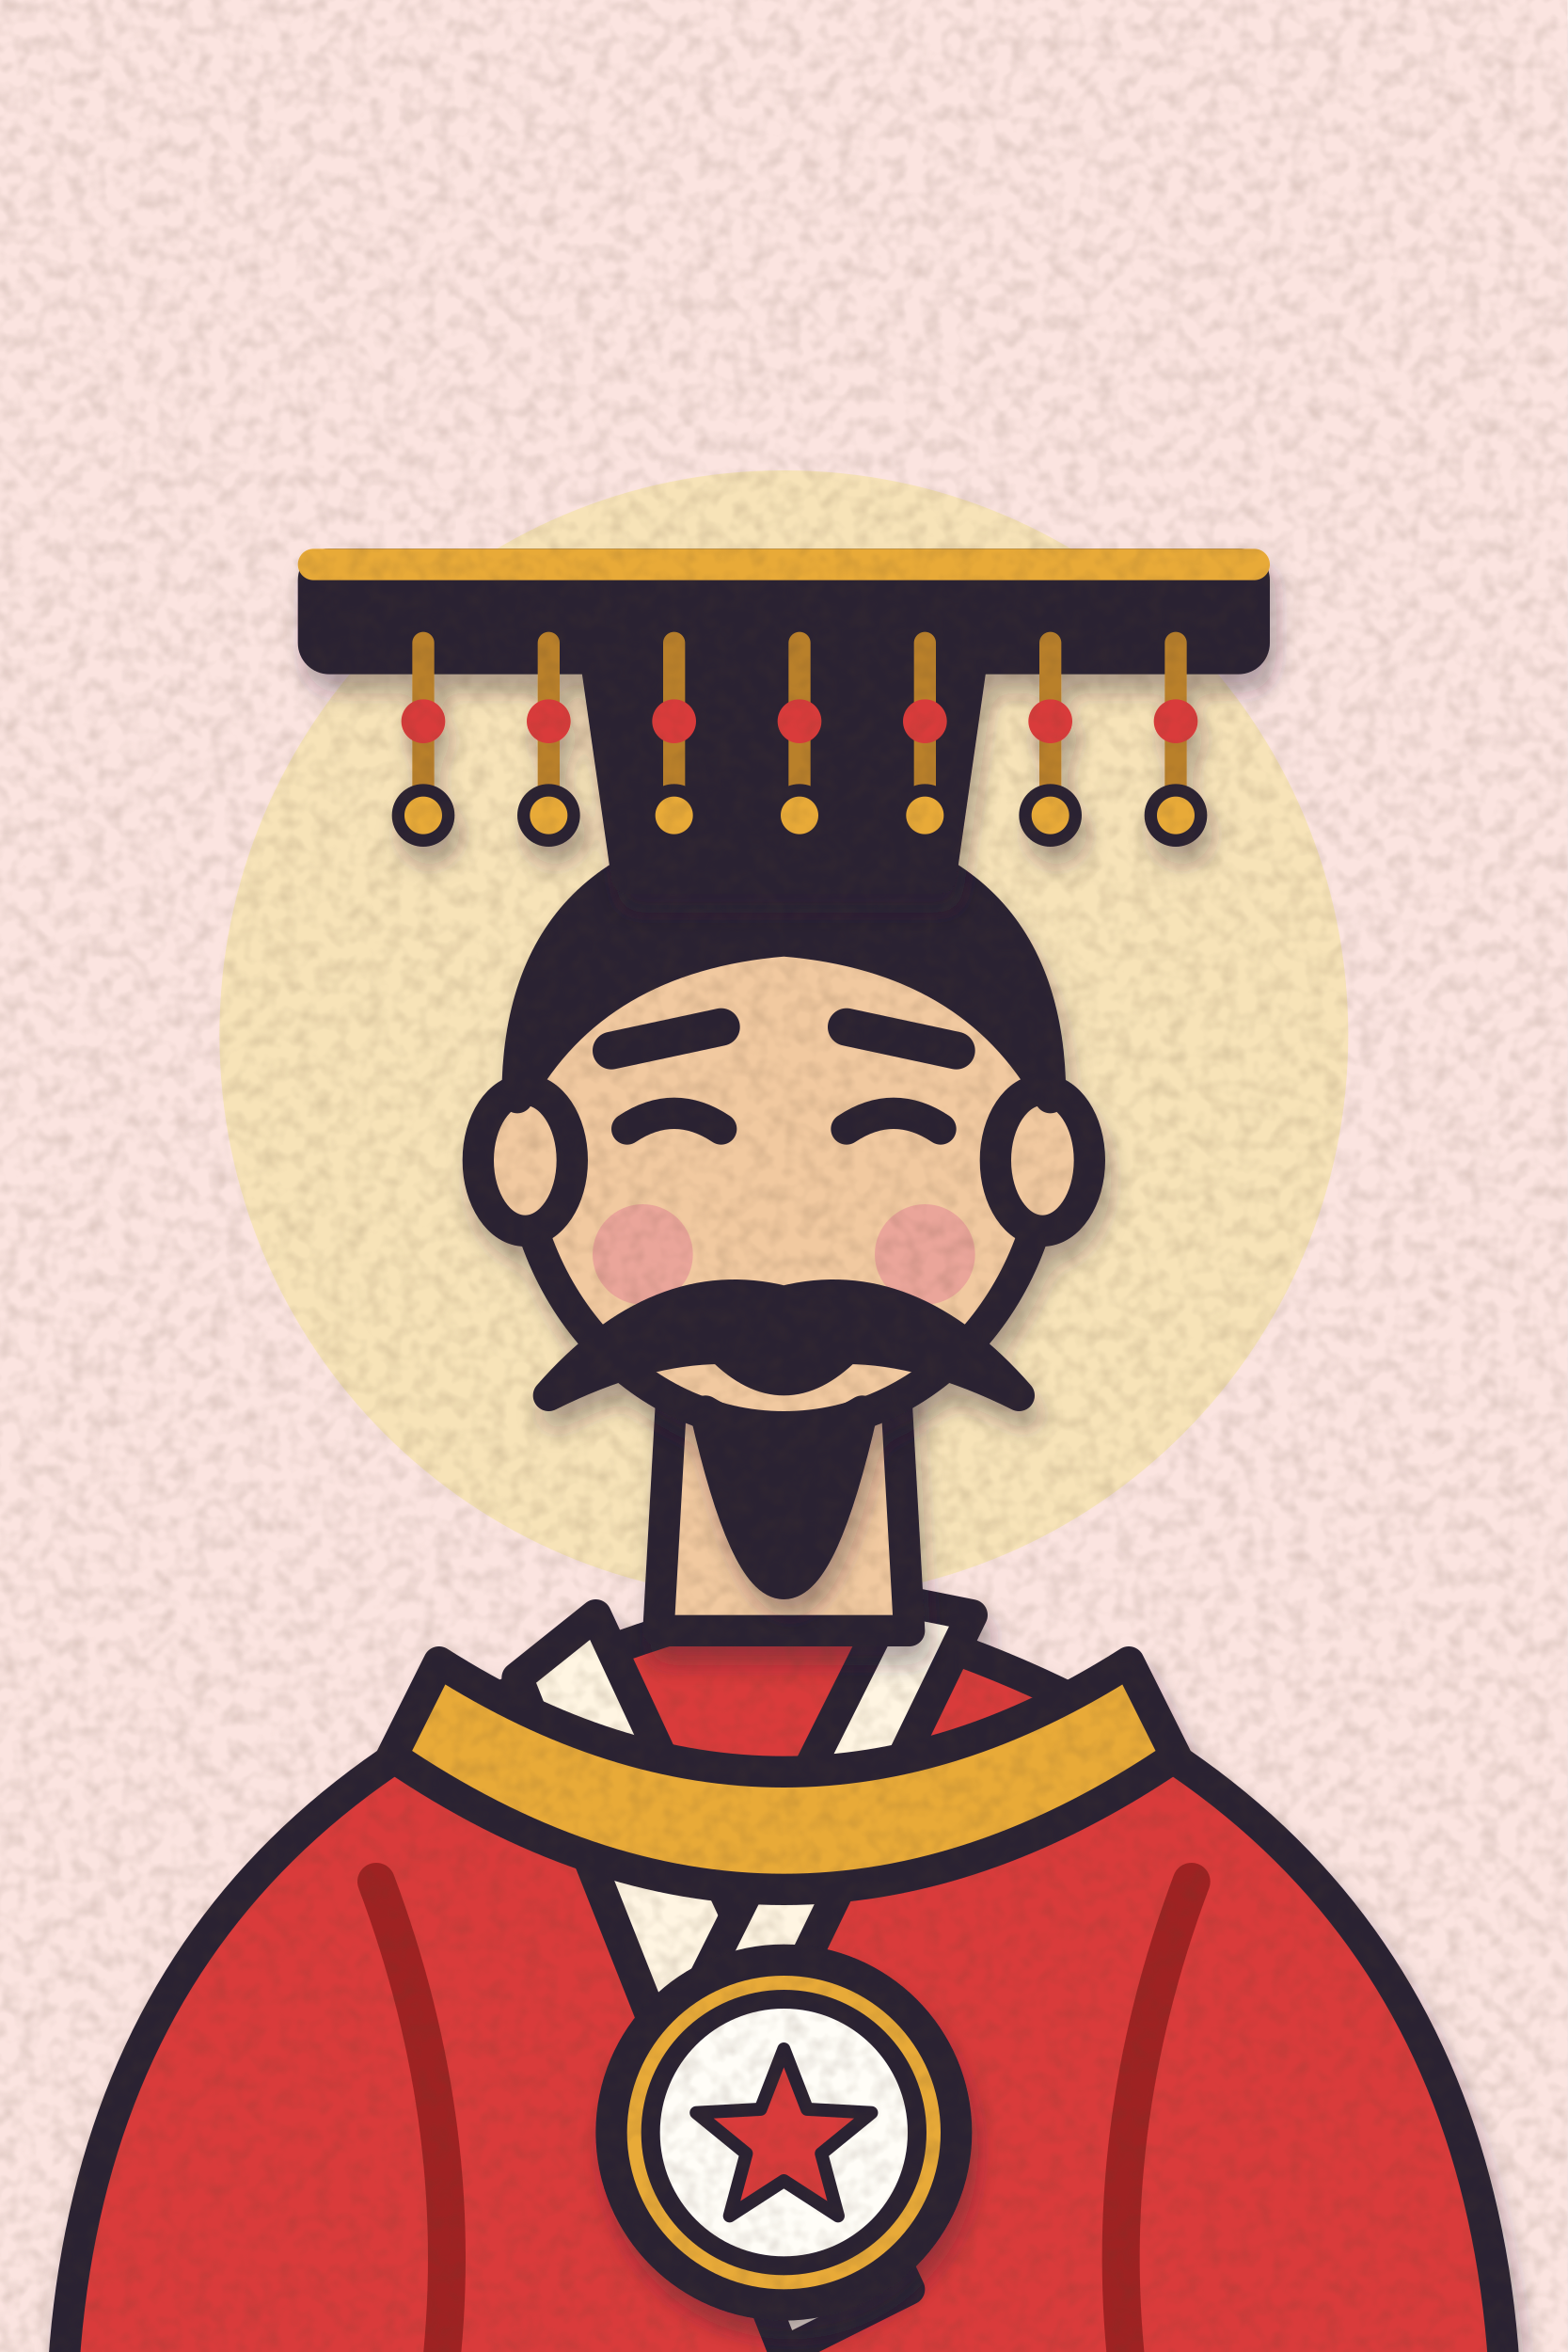
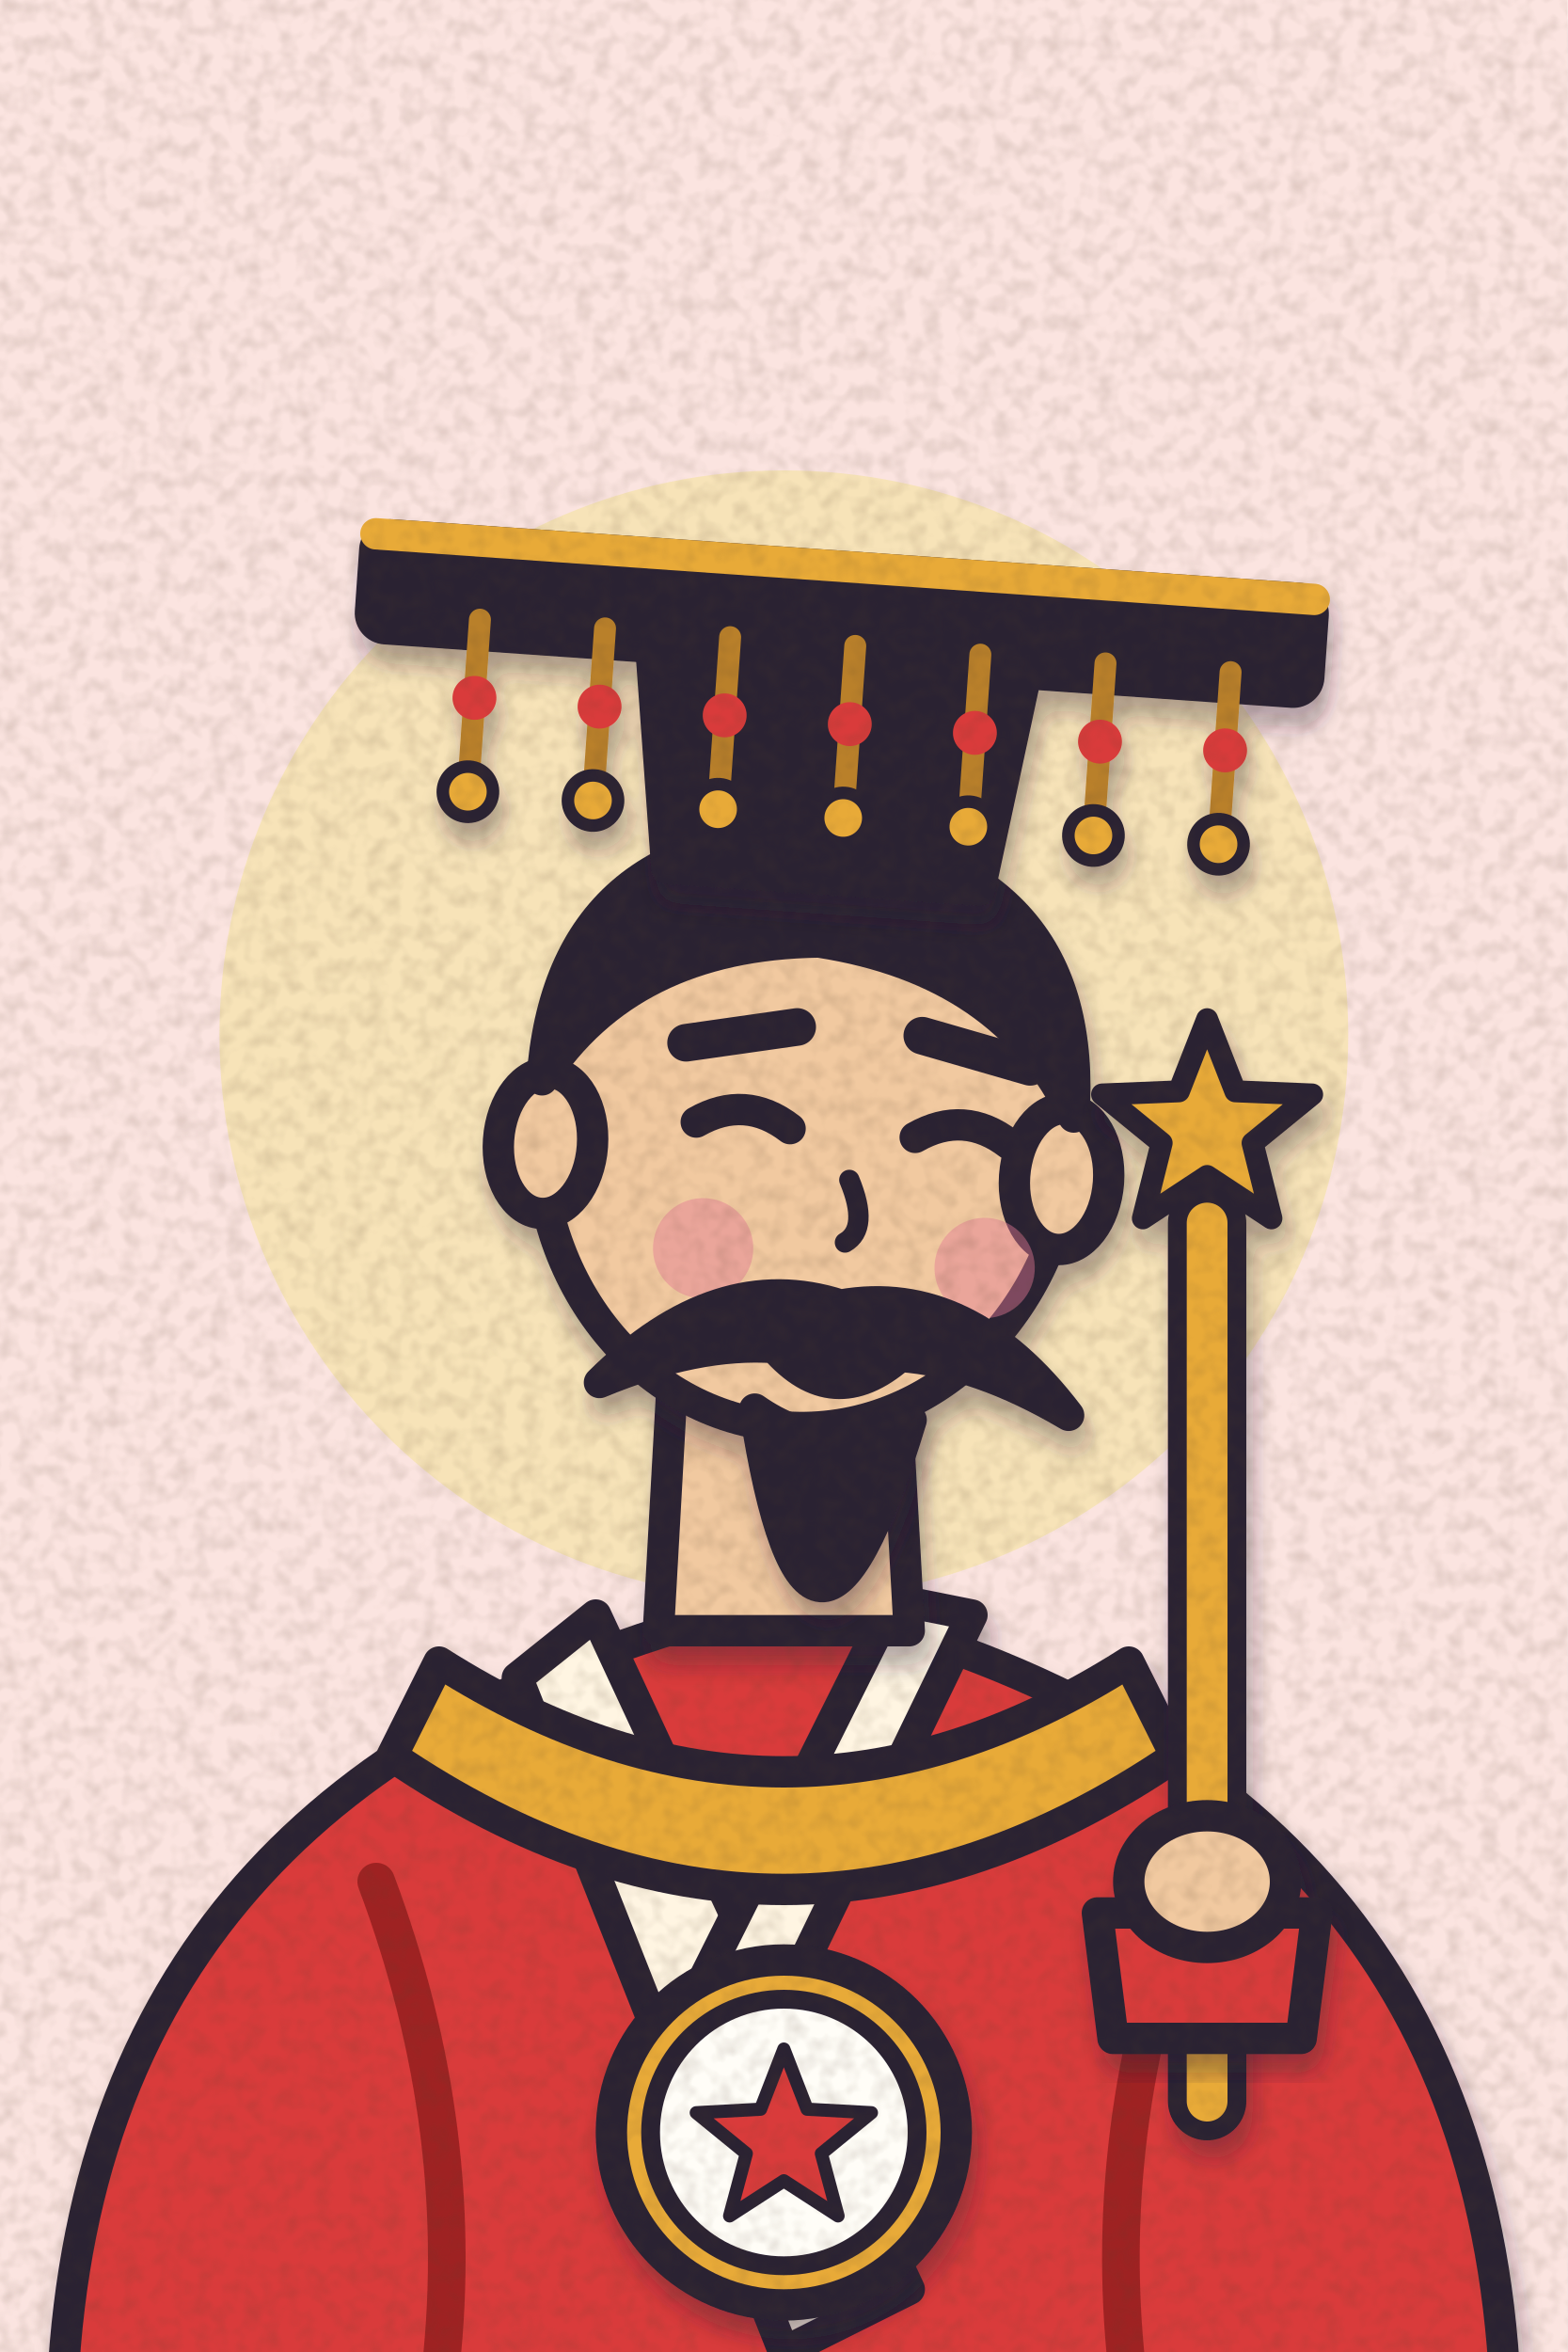
<svg xmlns="http://www.w3.org/2000/svg" viewBox="0 0 100 150">
  <defs>
    <filter id="cut" x="-20%" y="-20%" width="140%" height="140%" color-interpolation-filters="sRGB">
      <feTurbulence type="fractalNoise" baseFrequency="0.08" numOctaves="2" seed="3" result="w" />
      <feDisplacementMap in="SourceGraphic" in2="w" scale="1.6" xChannelSelector="R" yChannelSelector="G" result="d" />
      <feDropShadow in="d" dx="0.4" dy="1.2" stdDeviation="0.7" flood-color="#2B2233" flood-opacity="0.35" />
    </filter>
    <filter id="paper" x="0" y="0" width="100%" height="100%" color-interpolation-filters="sRGB">
      <feTurbulence type="fractalNoise" baseFrequency="0.9" numOctaves="2" seed="5" result="t" />
      <feColorMatrix in="t" type="matrix" values="0 0 0 0 0.33  0 0 0 0 0.25  0 0 0 0 0.17  0.3 0 0 0 -0.12" result="g" />
      <feComposite in="g" in2="SourceAlpha" operator="in" result="grain" />
      <feMerge>
        <feMergeNode in="SourceGraphic" />
        <feMergeNode in="grain" />
      </feMerge>
    </filter>
  </defs>
  <g filter="url(#paper)" stroke="#2B2233" stroke-width="2" stroke-linejoin="round" stroke-linecap="round">
    <g filter="url(#cut)">
      <rect x="0" y="0" width="100" height="150" fill="#FBE4E0" stroke="none" />
      <circle cx="50" cy="66" r="36" fill="#F6E3B4" stroke="none" opacity="0.9" />
    </g>
    <g filter="url(#cut)">
      <path d="M4 152 Q6 112 50 102 Q94 112 96 152 Z" fill="#D93A3A" />
      <path d="M24 120 Q30 136 28 152 M76 120 Q70 136 72 152" fill="none" stroke="#9E2323" stroke-width="2.4" />
      <path d="M38 103 L58 146 L50 150 L33 107 Z" fill="#FFF5E2" />
      <path d="M62 103 L46 136 L42 132 L57 102 Z" fill="#FFF5E2" />
      <path d="M28 106 Q50 120 72 106 L75 112 Q50 129 25 112 Z" fill="#E8AA38" />
    </g>
    <g filter="url(#cut)">
      <circle cx="50" cy="136" r="11" fill="#E8AA38" />
      <circle cx="50" cy="136" r="8.5" fill="#FFFDF7" stroke-width="1.2" />
      <g transform="translate(43 129) scale(0.14)">
        <path d="M50.0 12.0 L60.6 39.4 L89.9 41.0 L67.1 59.6 L74.7 88.0 L50.0 72.0 L25.3 88.0 L32.9 59.6 L10.1 41.0 L39.4 39.4 Z" fill="#D93A3A" stroke-width="6" />
      </g>
    </g>
    <g filter="url(#cut)">
      <path d="M43 86 L57 86 L58 104 L42 104 Z" fill="#F1C9A0" />
    </g>
-     <g filter="url(#cut)">
-       <ellipse cx="50" cy="72" rx="17" ry="19" fill="#F1C9A0" />
-       <ellipse cx="33.5" cy="74" rx="3" ry="4.5" fill="#F1C9A0" />
-       <ellipse cx="66.5" cy="74" rx="3" ry="4.5" fill="#F1C9A0" />
-       <circle cx="41" cy="80" r="3.2" fill="#E27A92" stroke="none" opacity="0.45" />
-       <circle cx="59" cy="80" r="3.2" fill="#E27A92" stroke="none" opacity="0.45" />
-       <path d="M33 70 Q33 54 50 53 Q67 54 67 70 Q62 61 50 60 Q38 61 33 70 Z" fill="#2A2230" />
-       <path d="M40 72 q3 -2 6 0" fill="none" stroke-width="2" />
-       <path d="M54 72 q3 -2 6 0" fill="none" stroke-width="2" />
-       <path d="M39 67 l7 -1.5 M61 67 l-7 -1.5" stroke-width="2.4" />
-       <path d="M50 83 Q42 81 35 89 Q41 86 46 86 Q48 88 50 88 Q52 88 54 86 Q59 86 65 89 Q58 81 50 83 Z" fill="#2A2230" />
-       <path d="M45 90 Q50 112 55 90 Q50 93 45 90 Z" fill="#2A2230" />
+     <g transform="rotate(4 50 92)">
+       <g filter="url(#cut)">
+         <ellipse cx="50" cy="72" rx="17" ry="19" fill="#F1C9A0" />
+         <ellipse cx="33.5" cy="74" rx="3" ry="4.5" fill="#F1C9A0" />
+         <ellipse cx="66.5" cy="74" rx="3" ry="4.5" fill="#F1C9A0" />
+         <circle cx="44" cy="80" r="3.2" fill="#E27A92" stroke="none" opacity="0.45" />
+         <circle cx="62" cy="80" r="3.2" fill="#E27A92" stroke="none" opacity="0.45" />
+         <path d="M53 75 q1.5 3 0 4" fill="none" stroke-width="1.3" />
+         <path d="M33 70 Q33 54 50 53 Q67 54 67 70 Q62 61 50 60 Q38 61 33 70 Z" fill="#2A2230" />
+         <path d="M43 72 q3 -2 6 0" fill="none" stroke-width="2" />
+         <path d="M57 72 q3 -2 6 0" fill="none" stroke-width="2" />
+         <path d="M42 67 l7 -1.5 M64 67 l-7 -1.5" stroke-width="2.4" />
+         <g transform="translate(3 0)">
+           <path d="M50 83 Q42 81 35 89 Q41 86 46 86 Q48 88 50 88 Q52 88 54 86 Q59 86 65 89 Q58 81 50 83 Z" fill="#2A2230" />
+           <path d="M45 90 Q50 112 55 90 Q50 93 45 90 Z" fill="#2A2230" />
+         </g>
+       </g>
+       <g filter="url(#cut)">
+         <path d="M38 42 L62 42 L60 56 L40 56 Z" fill="#2A2230" />
+         <rect x="20" y="36" width="60" height="6" rx="1" fill="#2A2230" />
+         <path d="M20 36 L80 36" stroke="#E8AA38" stroke-width="2" />
+         <path d="M27 41 L27 52" stroke="#B9802A" stroke-width="1.4" />
+         <circle cx="27" cy="46" r="1.4" fill="#D93A3A" stroke="none" />
+         <circle cx="27" cy="52" r="1.6" fill="#E8AA38" stroke-width="0.8" />
+         <path d="M35 41 L35 52" stroke="#B9802A" stroke-width="1.4" />
+         <circle cx="35" cy="46" r="1.4" fill="#D93A3A" stroke="none" />
+         <circle cx="35" cy="52" r="1.6" fill="#E8AA38" stroke-width="0.8" />
+         <path d="M43 41 L43 52" stroke="#B9802A" stroke-width="1.4" />
+         <circle cx="43" cy="46" r="1.4" fill="#D93A3A" stroke="none" />
+         <circle cx="43" cy="52" r="1.6" fill="#E8AA38" stroke-width="0.8" />
+         <path d="M51 41 L51 52" stroke="#B9802A" stroke-width="1.4" />
+         <circle cx="51" cy="46" r="1.4" fill="#D93A3A" stroke="none" />
+         <circle cx="51" cy="52" r="1.6" fill="#E8AA38" stroke-width="0.8" />
+         <path d="M59 41 L59 52" stroke="#B9802A" stroke-width="1.4" />
+         <circle cx="59" cy="46" r="1.4" fill="#D93A3A" stroke="none" />
+         <circle cx="59" cy="52" r="1.6" fill="#E8AA38" stroke-width="0.8" />
+         <path d="M67 41 L67 52" stroke="#B9802A" stroke-width="1.4" />
+         <circle cx="67" cy="46" r="1.4" fill="#D93A3A" stroke="none" />
+         <circle cx="67" cy="52" r="1.6" fill="#E8AA38" stroke-width="0.8" />
+         <path d="M75 41 L75 52" stroke="#B9802A" stroke-width="1.4" />
+         <circle cx="75" cy="46" r="1.4" fill="#D93A3A" stroke="none" />
+         <circle cx="75" cy="52" r="1.6" fill="#E8AA38" stroke-width="0.8" />
+       </g>
    </g>
    <g filter="url(#cut)">
-       <path d="M38 42 L62 42 L60 56 L40 56 Z" fill="#2A2230" />
-       <rect x="20" y="36" width="60" height="6" rx="1" fill="#2A2230" />
-       <path d="M20 36 L80 36" stroke="#E8AA38" stroke-width="2" />
-       <path d="M27 41 L27 52" stroke="#B9802A" stroke-width="1.4" />
-       <circle cx="27" cy="46" r="1.4" fill="#D93A3A" stroke="none" />
-       <circle cx="27" cy="52" r="1.6" fill="#E8AA38" stroke-width="0.8" />
-       <path d="M35 41 L35 52" stroke="#B9802A" stroke-width="1.4" />
-       <circle cx="35" cy="46" r="1.4" fill="#D93A3A" stroke="none" />
-       <circle cx="35" cy="52" r="1.6" fill="#E8AA38" stroke-width="0.8" />
-       <path d="M43 41 L43 52" stroke="#B9802A" stroke-width="1.4" />
-       <circle cx="43" cy="46" r="1.4" fill="#D93A3A" stroke="none" />
-       <circle cx="43" cy="52" r="1.6" fill="#E8AA38" stroke-width="0.8" />
-       <path d="M51 41 L51 52" stroke="#B9802A" stroke-width="1.4" />
-       <circle cx="51" cy="46" r="1.4" fill="#D93A3A" stroke="none" />
-       <circle cx="51" cy="52" r="1.6" fill="#E8AA38" stroke-width="0.8" />
-       <path d="M59 41 L59 52" stroke="#B9802A" stroke-width="1.4" />
-       <circle cx="59" cy="46" r="1.4" fill="#D93A3A" stroke="none" />
-       <circle cx="59" cy="52" r="1.6" fill="#E8AA38" stroke-width="0.8" />
-       <path d="M67 41 L67 52" stroke="#B9802A" stroke-width="1.4" />
-       <circle cx="67" cy="46" r="1.4" fill="#D93A3A" stroke="none" />
-       <circle cx="67" cy="52" r="1.6" fill="#E8AA38" stroke-width="0.8" />
-       <path d="M75 41 L75 52" stroke="#B9802A" stroke-width="1.4" />
-       <circle cx="75" cy="46" r="1.4" fill="#D93A3A" stroke="none" />
-       <circle cx="75" cy="52" r="1.6" fill="#E8AA38" stroke-width="0.8" />
+       <path d="M77 134 L77 78" stroke="#2B2233" stroke-width="5" />
+       <path d="M77 134 L77 78" stroke="#E8AA38" stroke-width="2.6" />
+       <path d="M77.0 65.0 L78.8 69.6 L83.7 69.8 L79.9 72.9 L81.1 77.7 L77.0 75.0 L72.9 77.7 L74.1 72.9 L70.3 69.8 L75.2 69.6 Z" fill="#E8AA38" stroke-width="1.4" />
+     </g>
+     <g filter="url(#cut)">
+       <path d="M70 122 L84 122 L83 130 L71 130 Z" fill="#D93A3A" />
+       <ellipse cx="77" cy="120" rx="5" ry="4.2" fill="#F1C9A0" />
    </g>
  </g>
</svg>
